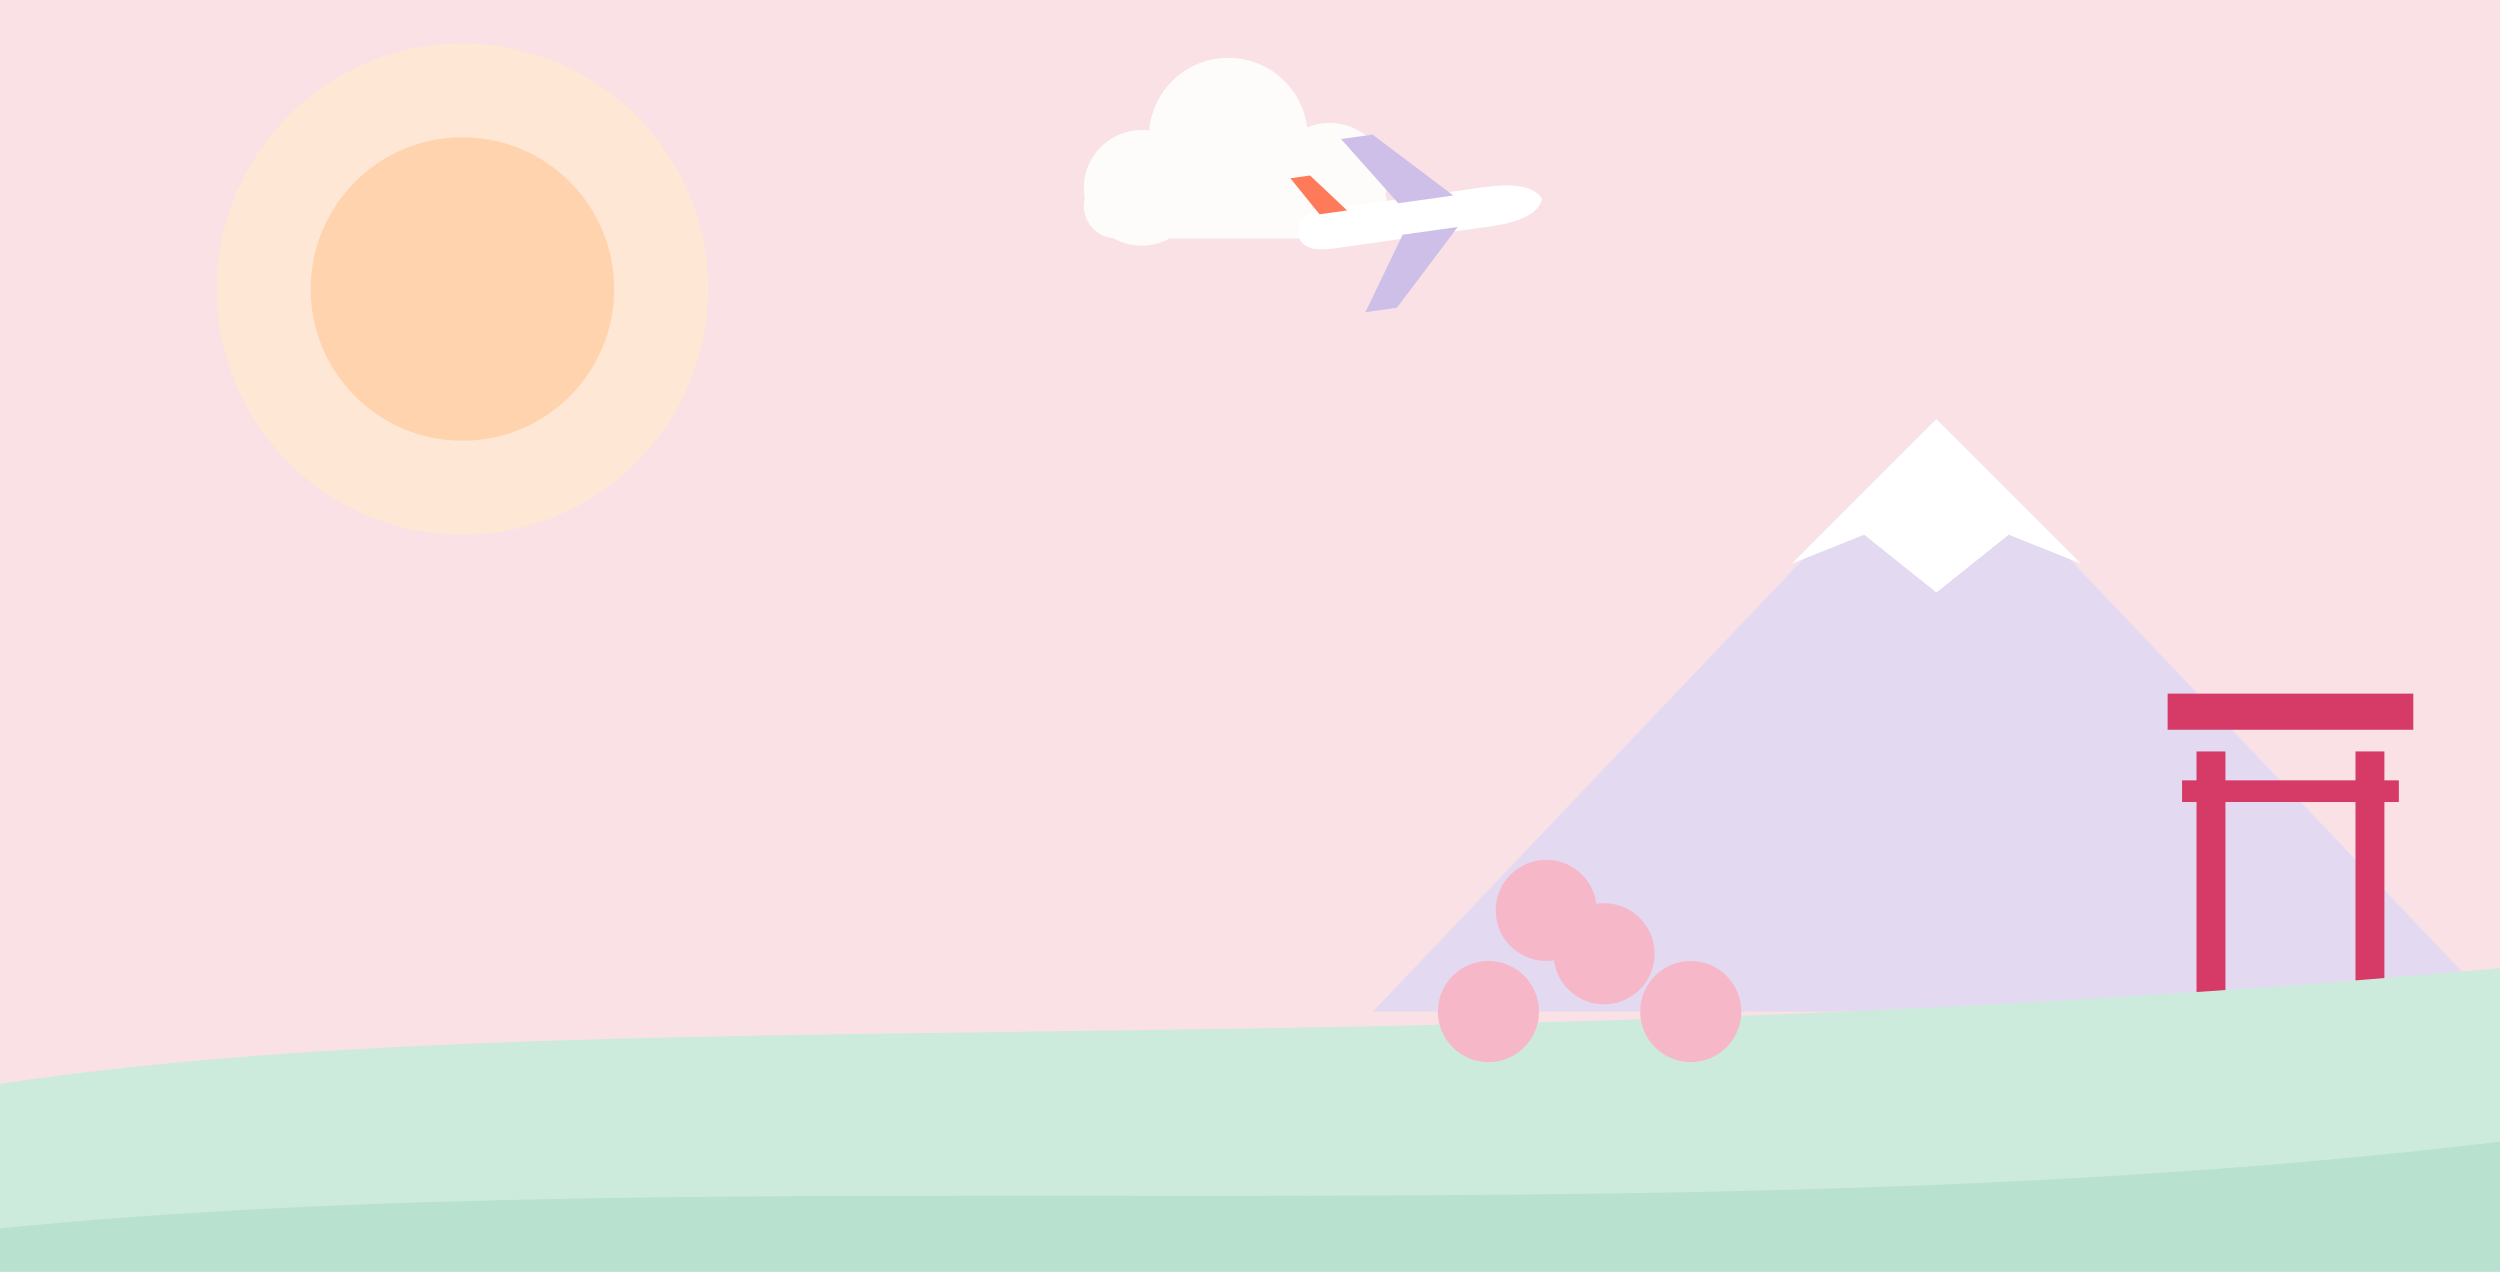
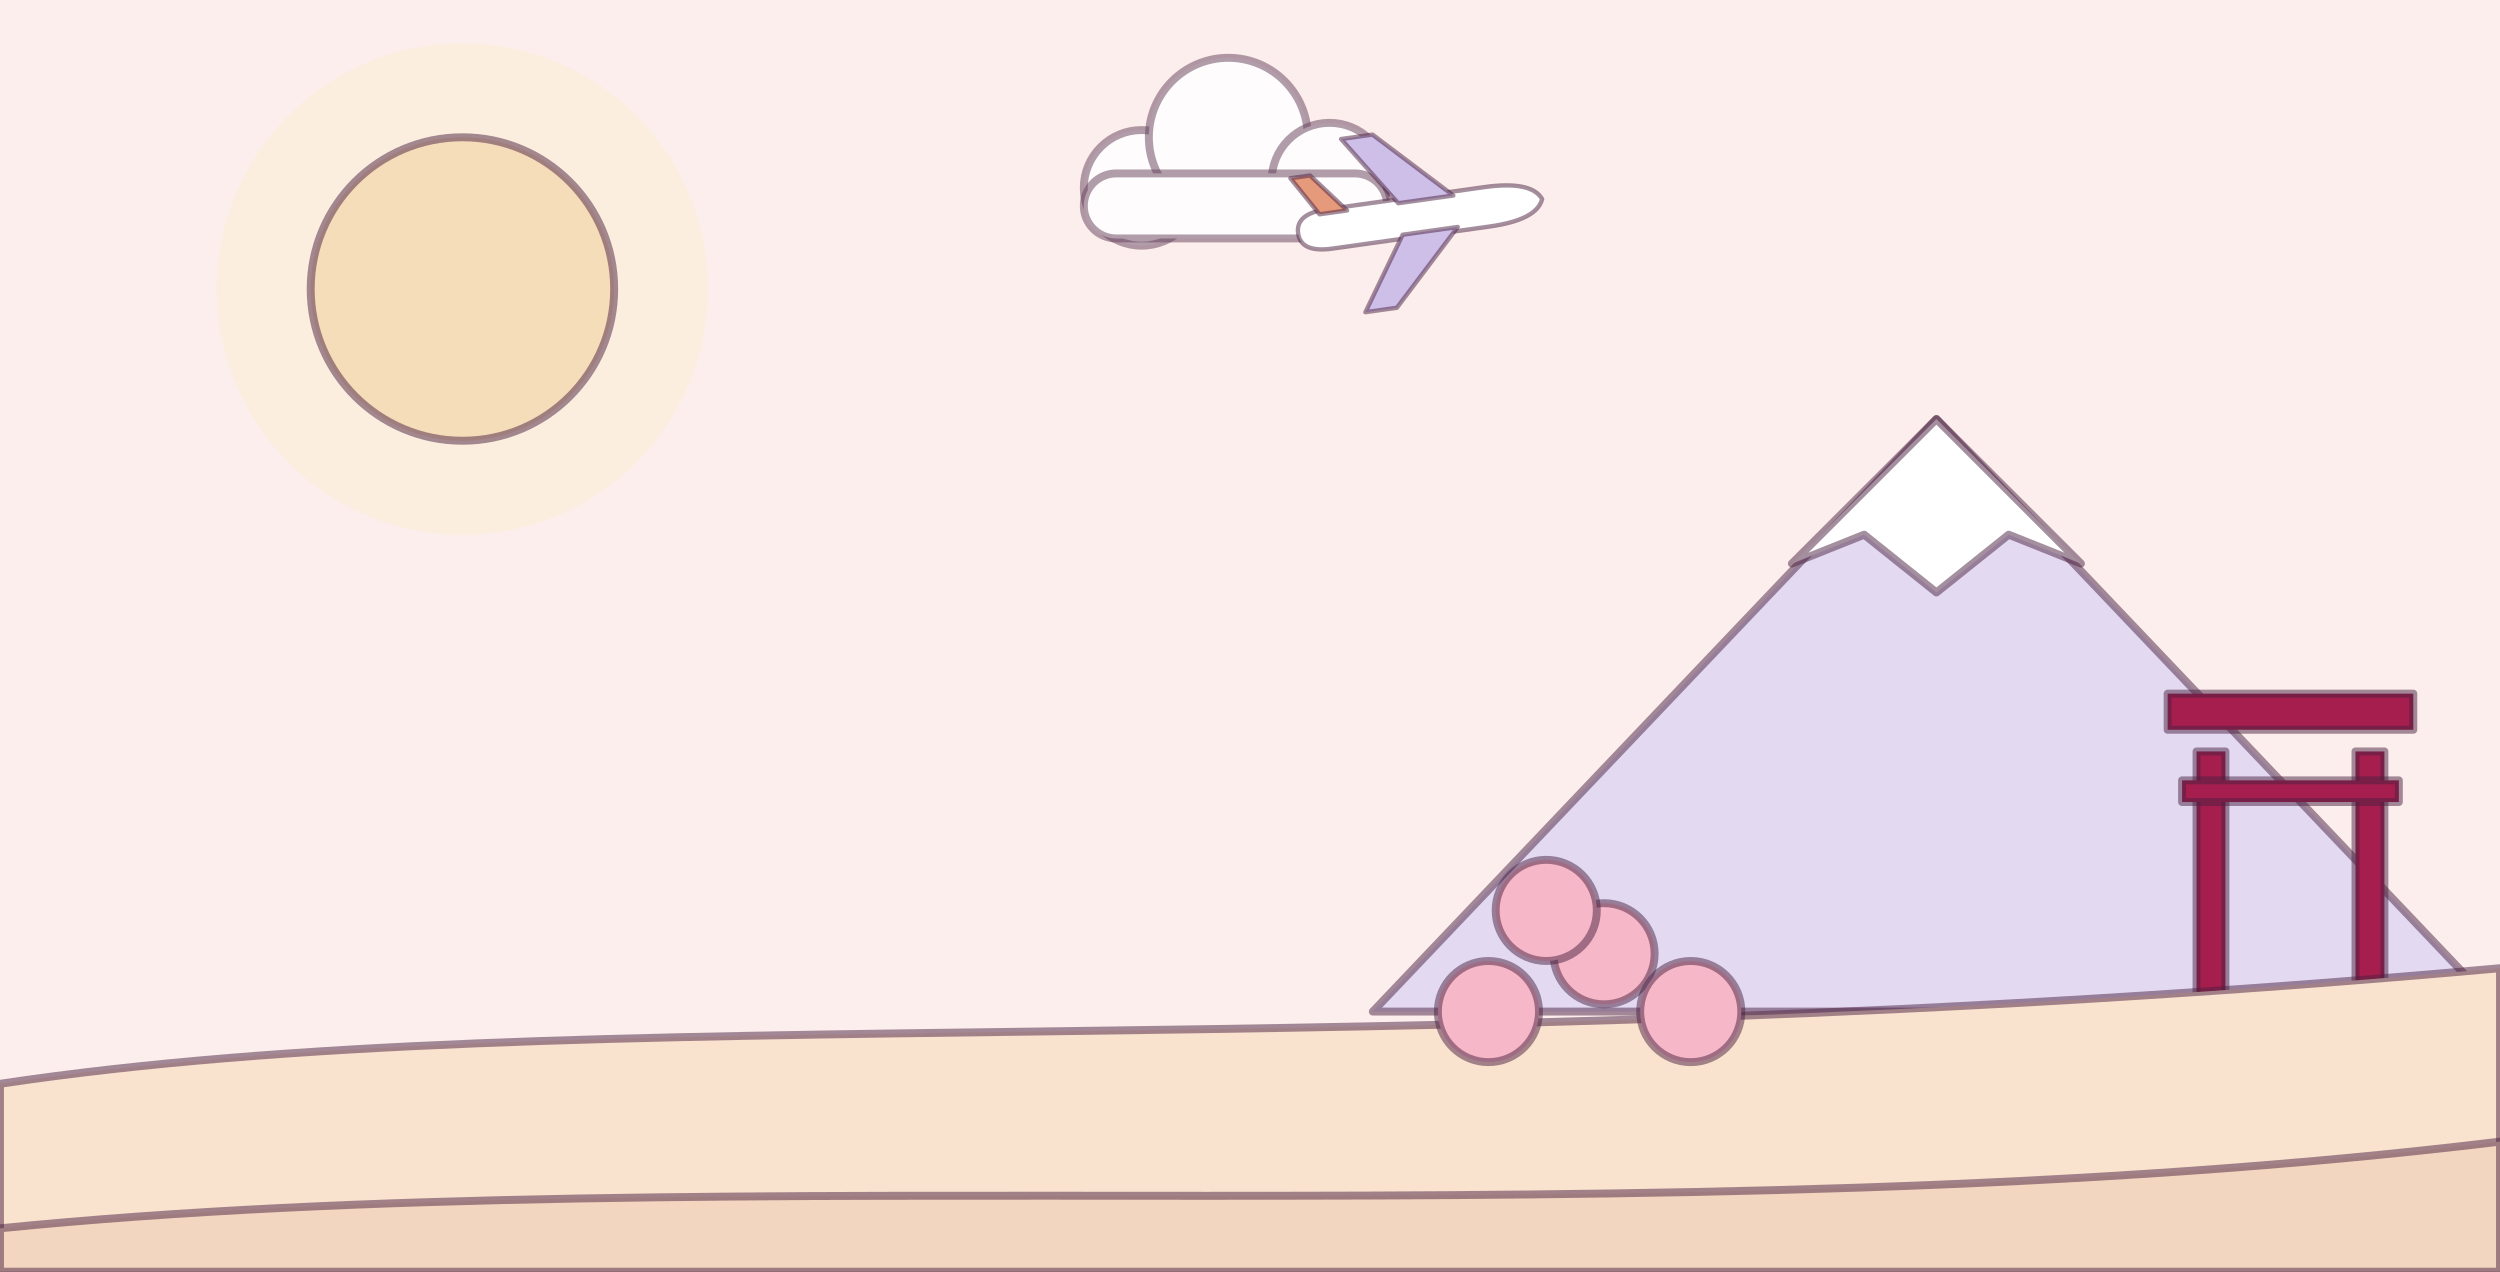
<svg xmlns="http://www.w3.org/2000/svg" viewBox="0 0 346 176" width="346" height="176">
-   <rect width="346" height="176" fill="#F9E1E6" />
-   <circle cx="64" cy="40" r="34" fill="#FFE8D2" opacity="0.85" />
-   <circle cx="64" cy="40" r="21" fill="#FFD3AE" />
-   <g fill="#FFFFFF" opacity="0.85">
-     <circle cx="158" cy="26" r="8" />
-     <circle cx="170" cy="19" r="11" />
-     <circle cx="184" cy="25" r="8" />
-     <rect x="150" y="24" width="42" height="9" rx="4.5" />
-   </g>
-   <g transform="translate(196,30) rotate(-8) scale(0.55)">
-     <path d="M-30 0 Q-30 -5 -22 -5 H18 Q30 -5 32 0 Q30 5 18 5 H-22 Q-30 5 -30 0Z" fill="#FFFFFF" />
-     <path d="M-4 -4 L-16 -22 H-8 L10 -4Z M-4 4 L-16 22 H-8 L10 4Z" fill="#CDBFE8" />
-     <path d="M-24 -4 L-30 -14 H-25 L-17 -4Z" fill="#FF7A59" />
-   </g>
-   <polygon points="190,140 268,58 346,140" fill="#E3DAF2" />
-   <polygon points="248,78 268,58 288,78 278,74 268,82 258,74" fill="#FFFFFF" />
-   <g fill="#D63A66">
-     <rect x="300" y="96" width="34" height="5" />
-     <rect x="304" y="104" width="4" height="36" />
-     <rect x="326" y="104" width="4" height="36" />
-     <rect x="302" y="108" width="30" height="3" />
-   </g>
-   <path d="M0 150 C80 138 190 148 346 134 V176 H0 Z" fill="#CDEBDD" />
-   <path d="M0 170 C100 160 230 172 346 158 V176 H0 Z" fill="#B9E1D0" />
-   <g fill="#F6B8C8">
-     <circle cx="206" cy="140" r="7" />
-     <circle cx="222" cy="132" r="7" />
-     <circle cx="214" cy="126" r="7" />
-     <circle cx="234" cy="140" r="7" />
+   <style>.l path:not([stroke]):not([opacity]),.l polygon:not([stroke]):not([opacity]),.l rect:not([stroke]):not([opacity]),.l circle:not([stroke]):not([opacity]),.l ellipse:not([stroke]):not([opacity]){stroke:#4A2140;stroke-opacity:.5;stroke-width:1.1;stroke-linejoin:round;stroke-linecap:round}.l g[opacity] *{stroke:none}</style>
+   <rect width="346" height="176" fill="#FBEEEC" />
+   <g class="l">
+     <circle cx="64" cy="40" r="34" fill="#FBEEDD" opacity="0.85" />
+     <circle cx="64" cy="40" r="21" fill="#F6DDBA" />
+     <g fill="#FFFFFF" opacity="0.85">
+       <circle cx="158" cy="26" r="8" />
+       <circle cx="170" cy="19" r="11" />
+       <circle cx="184" cy="25" r="8" />
+       <rect x="150" y="24" width="42" height="9" rx="4.5" />
+     </g>
+     <g transform="translate(196,30) rotate(-8) scale(0.55)">
+       <path d="M-30 0 Q-30 -5 -22 -5 H18 Q30 -5 32 0 Q30 5 18 5 H-22 Q-30 5 -30 0Z" fill="#FFFFFF" />
+       <path d="M-4 -4 L-16 -22 H-8 L10 -4Z M-4 4 L-16 22 H-8 L10 4Z" fill="#CDBFE8" />
+       <path d="M-24 -4 L-30 -14 H-25 L-17 -4Z" fill="#E59A7C" />
+     </g>
+     <polygon points="190,140 268,58 346,140" fill="#E3DAF2" />
+     <polygon points="248,78 268,58 288,78 278,74 268,82 258,74" fill="#FFFFFF" />
+     <g fill="#A51E4D">
+       <rect x="300" y="96" width="34" height="5" />
+       <rect x="304" y="104" width="4" height="36" />
+       <rect x="326" y="104" width="4" height="36" />
+       <rect x="302" y="108" width="30" height="3" />
+     </g>
+     <path d="M0 150 C80 138 190 148 346 134 V176 H0 Z" fill="#F9E3CF" />
+     <path d="M0 170 C100 160 230 172 346 158 V176 H0 Z" fill="#F3D6BF" />
+     <g fill="#F6B8C8">
+       <circle cx="206" cy="140" r="7" />
+       <circle cx="222" cy="132" r="7" />
+       <circle cx="214" cy="126" r="7" />
+       <circle cx="234" cy="140" r="7" />
+     </g>
  </g>
</svg>
